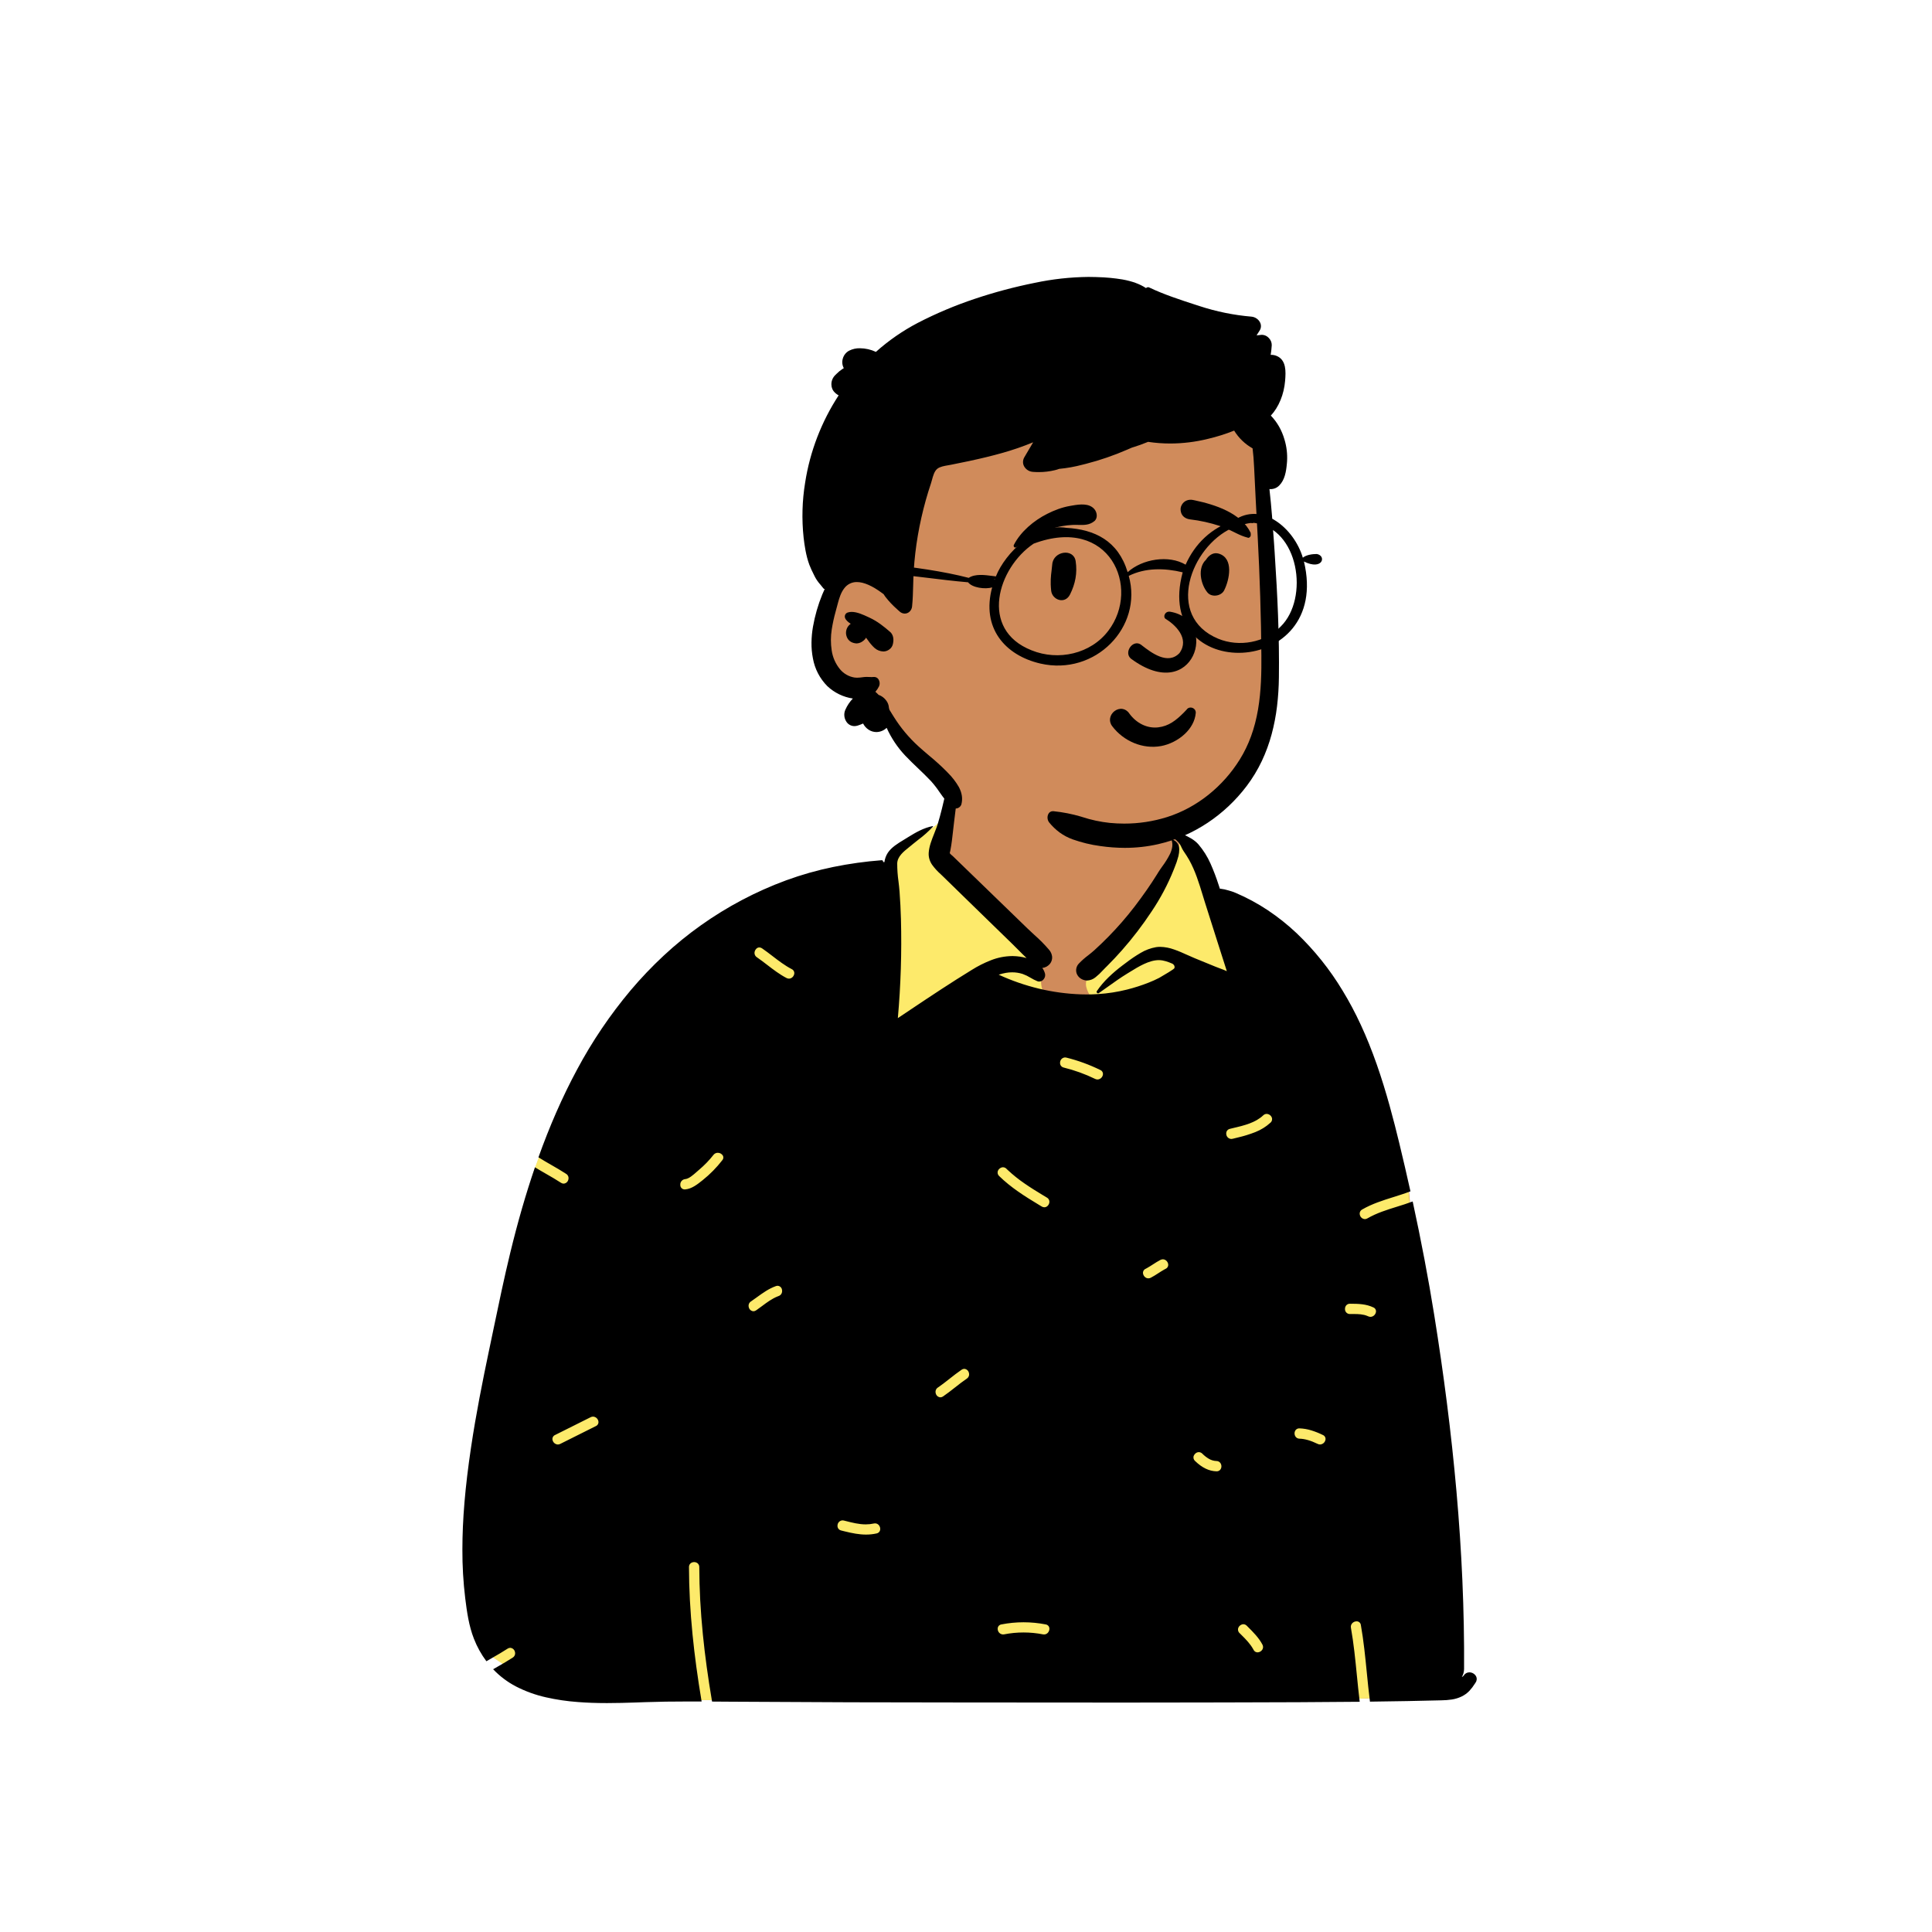
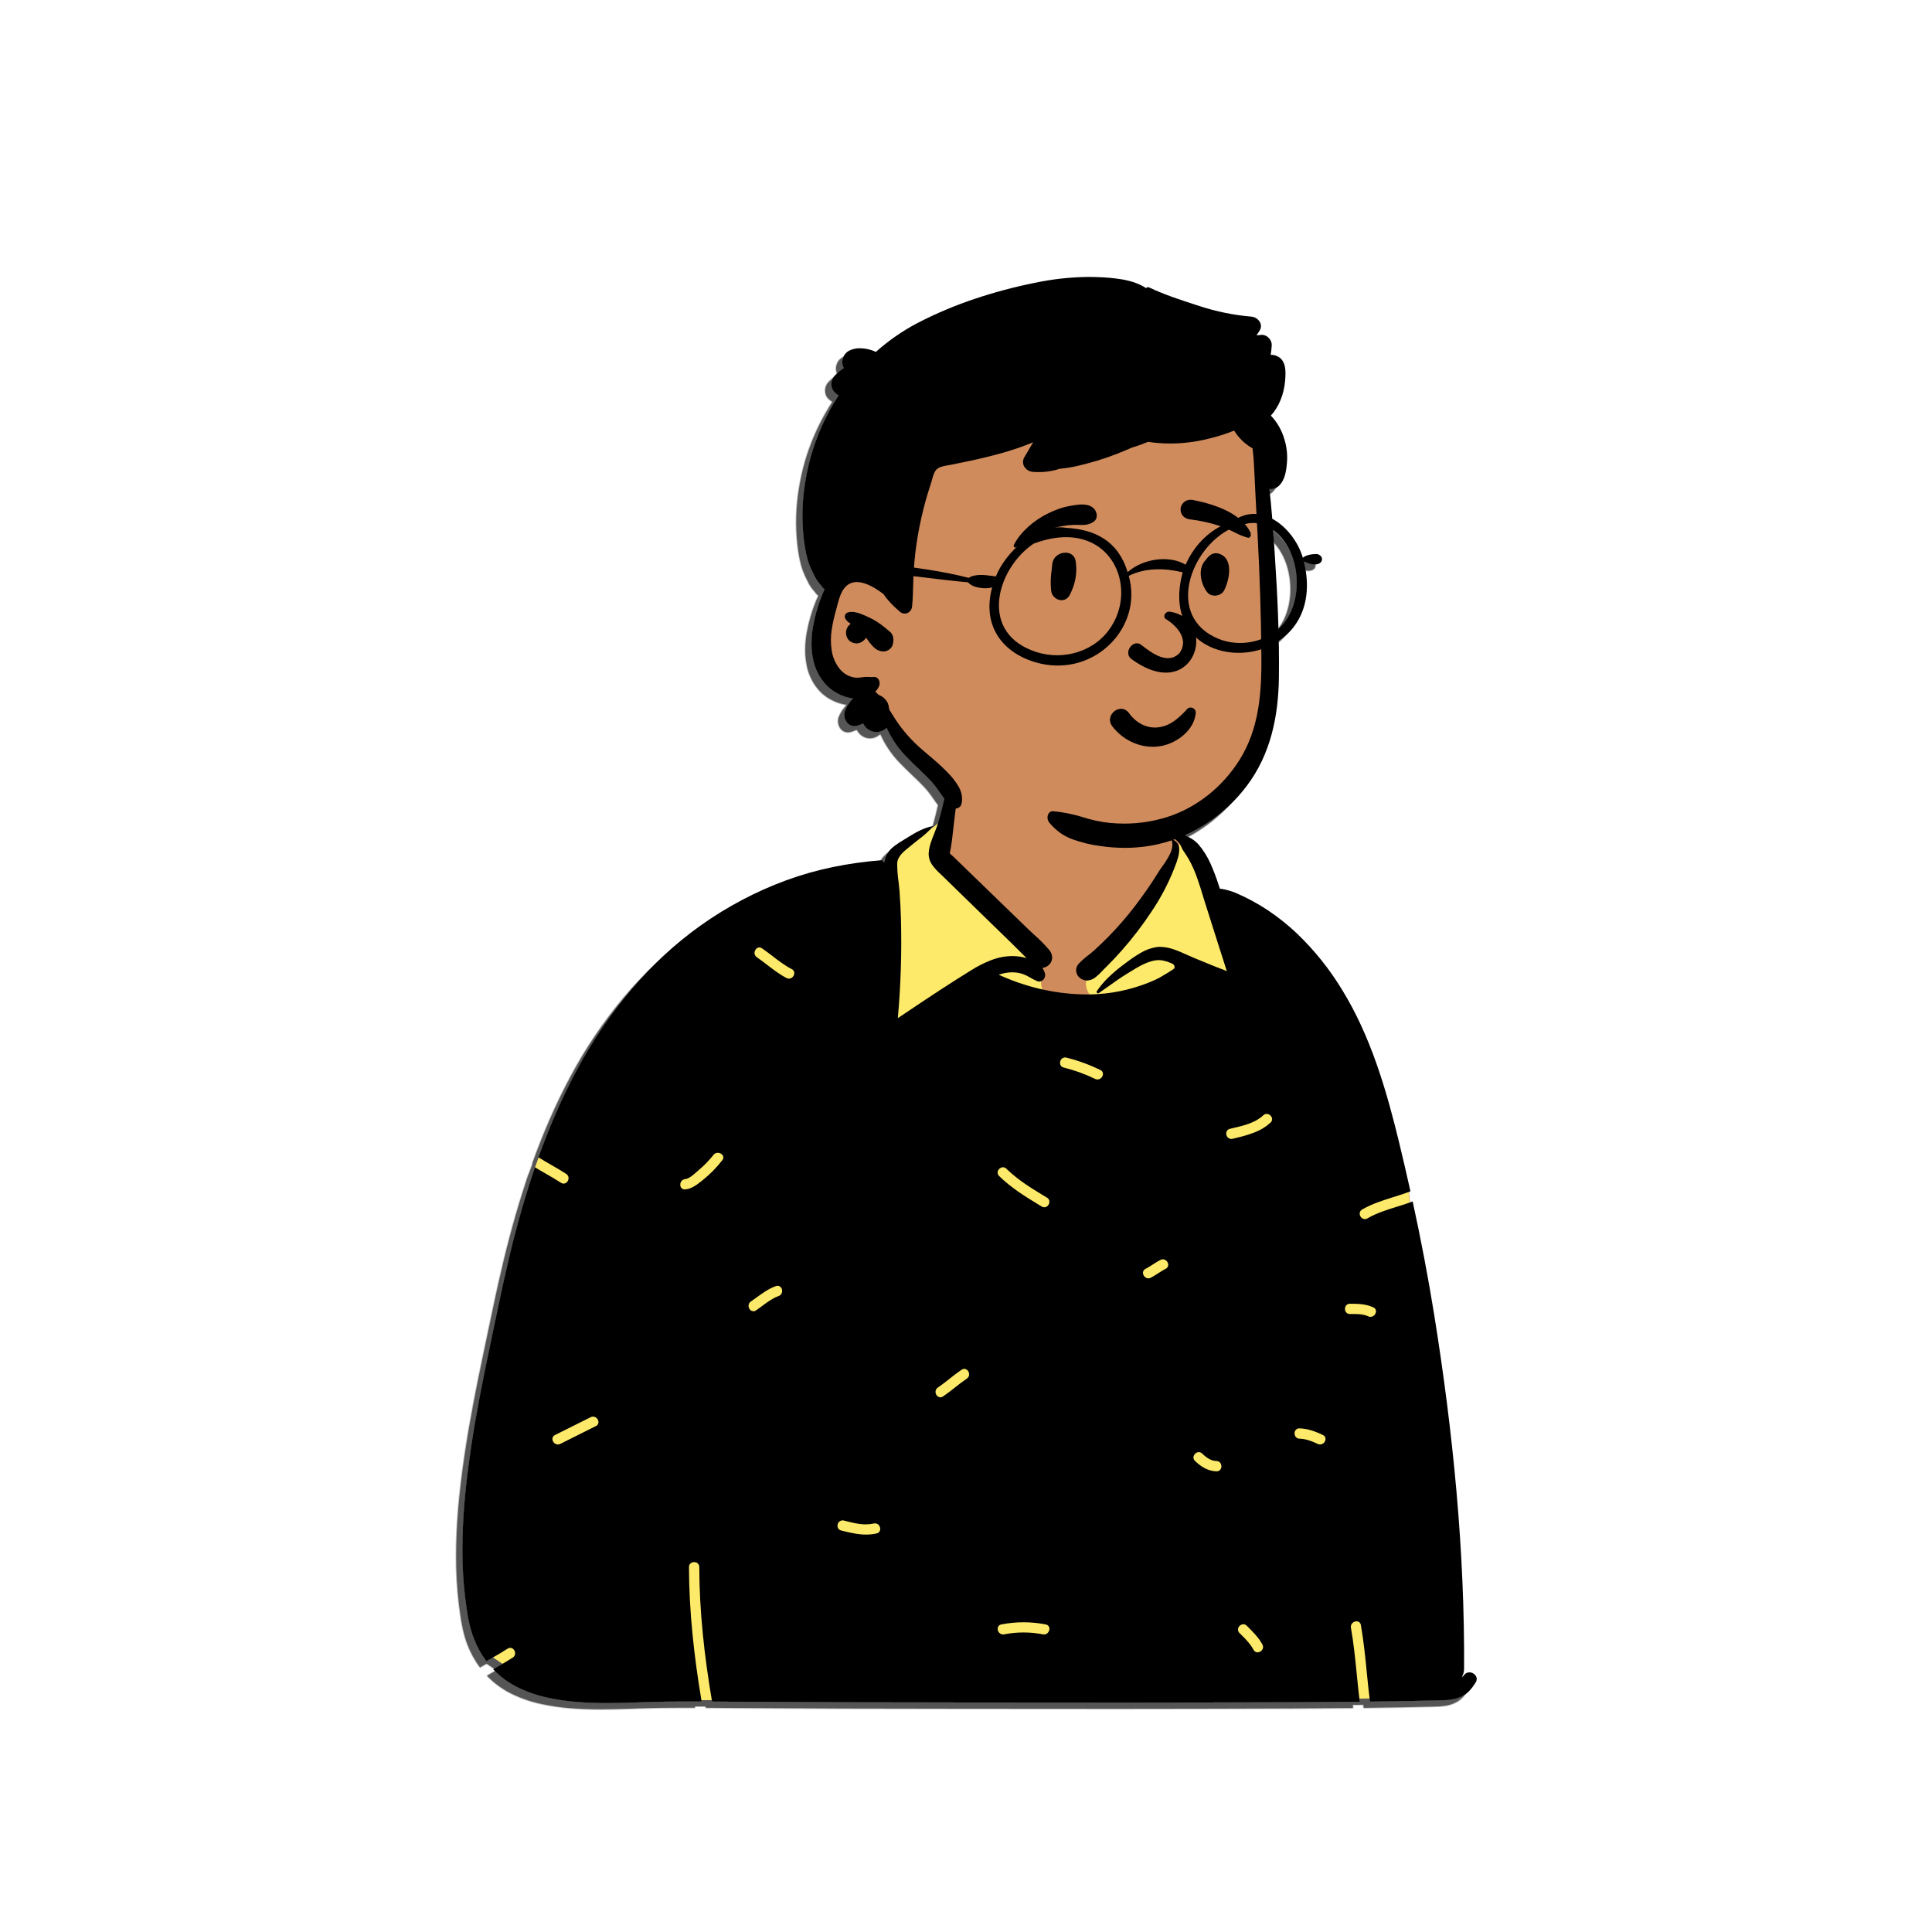
<svg xmlns="http://www.w3.org/2000/svg" viewBox="-350 -150 1500 1500" style="width: 390px; height: 390px; justify-content: center; align-self: center; transform: scale(1, 1);">
-   <g transform="rotate(360 402.7609 579.1545)">
+   <defs>
+     <filter id="shadow2">
+       <feDropShadow dx="5" dy="-5" stdDeviation="0" flood-color="#555" />
+       <feDropShadow dx="-5" dy="-5" stdDeviation="0" flood-color="#555" />
+       <feDropShadow dx="5" dy="5" stdDeviation="0" flood-color="#555" />
+       <feDropShadow dx="-5" dy="5" stdDeviation="0" flood-color="#555" />
+     </filter>
+   </defs>
+   <g transform="rotate(360 402.7609 579.1545)" style="filter:url(#shadow2);">
    <g id="body_Polo_and_Sweater" data-name="body/Polo and Sweater" transform="translate(0 459)">
      <path id="_Skin" data-name="✋ Skin" d="M83.452,762.934c61.232,1.714,119.074,3.6,180.188,0,97.8-6.049,384.795,4.855,447.879,0,4.761-.366,21.133,4.855,21.474,0,2.773-33.807,4.571-375.844-3.668-399.379S680.419,226.887,628.6,174.133c-14.449-14.252-36.437-19.773-48.583-36.242-10.473-17.96-9.659-28.5-20-37.949-4.488-4.1-15.072-5.763-22.937-11.454-7.908-7.859-.421-25.159-3.667-36.1C526.722,25.058,502.075,7.527,475.136,3.4c-37.442-8.959-76.97-.488-94.9,28.922-6.676,10.948-3.123,24.254-11.334,41.8.586,13.257-14.891,16.46-24.142,21.713L326.384,114.4c-56.6,31.846-123.183,49.043-172.776,91.829C111.444,249,69.506,298.435,50.8,356.305c-3.873,15.769-5.137,32.067-6.742,48.18-4.582,47.088-17.341,92.791-28.321,138.658C3.215,600.932-8.456,662.278,8.418,720.614,13.283,732.961,72.377,762.357,83.452,762.934Z" transform="translate(13.323 -54)" fill="#d08b5b" />
      <path id="Path" d="M368.966,0l4.782.512V37.329l62.531,65.048,11.428,13.063q-10.218,36.437,20.579,36.437c30.8,0,6.988-8.949,12.779-21.061l.244-.5q6.3-12.439,43.1-52.764l28.143-47.043v-8.59l.953.39a22.79,22.79,0,0,1,6.508,3.659c10.342,9.449,9.529,19.99,20,37.949,12.146,16.47,34.134,21.991,48.583,36.243,51.819,52.754,92.487,165.888,100.726,189.422s6.441,365.572,3.668,399.379c-.341,4.855-16.714-.366-21.474,0-63.085,4.855-350.083-6.049-447.879,0-61.114,3.6-118.956,1.714-180.188,0-11.075-.577-70.169-29.974-75.034-42.321-16.874-58.336-5.2-119.681,7.317-177.47l1.085-4.511c10.541-43.6,22.395-87.1,27-131.832l.232-2.315c1.6-16.113,2.869-32.411,6.742-48.18,18.708-57.87,60.646-107.308,102.81-150.081C202.7,89.9,268.454,72.619,324.683,41.377l1.7-.951,18.372-18.567.562-.313c9.3-5.072,24.154-8.408,23.58-21.4L368.966,0Z" transform="translate(13 19.992)" fill="#fdea6b" />
      <path id="_Ink" data-name="🖍 Ink" d="M112.257,731.246c-8.37,0-15.8-.268-22.707-.821a166.2,166.2,0,0,1-24.691-3.658,97.6,97.6,0,0,1-23.408-8.5,67.813,67.813,0,0,1-17.586-13.291c1.195-.7,2.414-1.4,3.594-2.073l.065-.037c3.84-2.2,7.81-4.484,11.581-6.951a3.966,3.966,0,0,0,1.658-2.115,4.136,4.136,0,0,0-.007-2.437,3.988,3.988,0,0,0-3.62-3.02,3.76,3.76,0,0,0-2.069.666c-3.756,2.458-7.71,4.728-11.533,6.923-1.609.924-3.271,1.878-4.9,2.834A74.179,74.179,0,0,1,8.92,681.215c-3.852-9.883-5.382-20.512-6.73-31.441A304.558,304.558,0,0,1,0,612.056c0-23.3,2.123-48.431,6.681-79.1,3.912-26.368,9.191-52.588,13.838-74.759l.711-3.381c1-4.766,2.013-9.615,2.99-14.3l.019-.089c4.016-19.272,8.168-39.2,12.891-58.646,5.873-24.183,12.156-45.942,19.208-66.52,2.857,1.766,5.819,3.466,8.684,5.11,3.818,2.19,7.767,4.456,11.516,6.909a3.756,3.756,0,0,0,2.068.666,3.991,3.991,0,0,0,3.623-3.022,4.132,4.132,0,0,0,.007-2.436,3.916,3.916,0,0,0-1.659-2.115c-3.757-2.459-7.712-4.731-11.537-6.929l-.005,0c-3.3-1.9-6.716-3.859-9.988-5.932,4.3-12,8.909-23.656,13.713-34.635,5.084-11.618,10.558-22.89,16.271-33.5a358.411,358.411,0,0,1,41.641-61.574,310.423,310.423,0,0,1,25.6-26.864,283.329,283.329,0,0,1,60.846-43.215,281.051,281.051,0,0,1,34.289-15.278,256.758,256.758,0,0,1,36.538-10.357,303.759,303.759,0,0,1,37.61-5.242c.029,0,.058,0,.086,0a.924.924,0,0,1,.684.292,1.3,1.3,0,0,1,.332.945l-.01.115,1,.161a17.558,17.558,0,0,1,2.579-7.17c2.816-4.334,7.85-7.383,12.291-10.072.789-.478,1.534-.929,2.268-1.387l1.185-.738c5.884-3.647,12.21-7.317,19.146-8.612a.308.308,0,0,1,.052,0,.24.24,0,0,1,.222.135.249.249,0,0,1-.045.269,82.45,82.45,0,0,1-11.4,10.178c-1.436,1.13-2.919,2.3-4.342,3.475l-1.229,1.025c-.525.432-1.062.861-1.631,1.316-4.219,3.37-9,7.19-9.146,12.566a98.751,98.751,0,0,0,1,14.051v.01c.3,2.555.619,5.2.808,7.75.537,7.236.9,14.446,1.089,21.429a668.278,668.278,0,0,1-2.409,76.861l10.039-6.721c15.9-10.645,31.486-21,47.3-30.68a88.4,88.4,0,0,1,15.005-7.562,46.22,46.22,0,0,1,16.389-3.214c.257,0,.514,0,.765.008a41.507,41.507,0,0,1,10.441,1.53c-2.177-2.062-4.329-4.228-6.41-6.323-1.542-1.552-3.137-3.157-4.72-4.7l-.089-.087c-5.963-5.807-12.129-11.811-18.24-17.753l-17.618-17.16L373.33,89.6c-.621-.606-1.265-1.218-1.888-1.809l-.021-.02a45.57,45.57,0,0,1-6.726-7.371,16.171,16.171,0,0,1-2.09-4.334,14.047,14.047,0,0,1-.554-5.1c.352-5.011,2.362-10.041,4.305-14.905.648-1.623,1.317-3.3,1.9-4.925.311-.879.609-1.781.91-2.759,2.306-7.664,4.153-15.591,5.939-23.257,1.854-7.957,3.771-16.186,6.2-24.114A1.307,1.307,0,0,1,382.578,0a1.516,1.516,0,0,1,1.494,1.376,131.186,131.186,0,0,1,.151,22.947c-.547,7.784-1.53,15.455-2.481,22.873-.292,2.3-.548,4.648-.8,6.924-.54,4.958-1.1,10.081-2.055,14.955-.168.709-.34,1.48-.51,2.291a7.549,7.549,0,0,0,1.691,1.7c.3.244.575.474.78.674l2.822,2.745,5.657,5.477c6.018,5.827,12.137,11.755,18.055,17.488l.1.1q7.526,7.291,15.052,14.581l16.249,15.75c1.67,1.618,3.432,3.239,5.137,4.806a115.8,115.8,0,0,1,11.654,11.785,9.821,9.821,0,0,1,2.293,5.3,7.863,7.863,0,0,1-1.653,5.476,8.917,8.917,0,0,1-5.96,3.25,13.768,13.768,0,0,1,2.08,4.342,4.985,4.985,0,0,1-.946,4.3,4.516,4.516,0,0,1-3.548,1.918,3.954,3.954,0,0,1-1.435-.275,38.828,38.828,0,0,1-5.263-2.658,33.14,33.14,0,0,0-6.138-2.962,26.439,26.439,0,0,0-8.193-1.271,28.291,28.291,0,0,0-4.677.391,38.855,38.855,0,0,0-5.749,1.442,169.3,169.3,0,0,0,31.094,10.8,163.9,163.9,0,0,0,32.646,4.46c1.573.053,3.156.08,4.7.08,2.948,0,5.894-.1,8.756-.288a125.743,125.743,0,0,0,22.33-3.47,136.1,136.1,0,0,0,17.022-5.471,86.789,86.789,0,0,0,8.01-3.619l.228-.135c.087-.054.4-.235.868-.508l.034-.02c2.617-1.519,10.579-6.141,10.74-6.927a2.669,2.669,0,0,0-.165-2.055,3.53,3.53,0,0,0-1.334-1.362c-3.277-1.4-6.787-2.77-10.5-2.795h-.1c-7.607,0-15.848,5.088-22.47,9.176-.718.443-1.393.86-2.058,1.265-5.069,3.086-9.948,6.574-14.667,9.948l-.019.014c-2.418,1.729-4.918,3.516-7.415,5.229a.939.939,0,0,1-.54.17,1.225,1.225,0,0,1-1.031-.662,1,1,0,0,1,.031-1.05,69.98,69.98,0,0,1,9.131-10.764,112.629,112.629,0,0,1,10.765-9.169l3.009-2.255a106.861,106.861,0,0,1,11.024-7.442,35.356,35.356,0,0,1,12.132-4.539,21.687,21.687,0,0,1,3.147-.225,33.556,33.556,0,0,1,10.714,2.019c3.546,1.2,7.023,2.771,10.387,4.291l.01,0c1.971.89,3.832,1.732,5.662,2.48l16.1,6.59c1.11.452,2.282.889,3.415,1.31l.005,0c1.813.675,3.689,1.372,5.46,2.188l-6.747-21.109c-3.011-9.432-6.562-20.571-10.062-31.68l-.646-2.07c-.4-1.3-.806-2.627-1.2-3.912l-.013-.042c-2.865-9.4-5.827-19.128-10.674-27.726-1.177-2.1-2.528-4.113-3.834-6.064l-.1-.145-.389-.582a22.624,22.624,0,0,1-1.557-2.866,14.96,14.96,0,0,0-2.523-4.055c-3.266-3.46-8.065-6.1-14.671-8.059a1.026,1.026,0,0,1-.8-1.1,1.236,1.236,0,0,1,1.1-1.108,24.944,24.944,0,0,1,2.6-.136,30.12,30.12,0,0,1,12.879,3.115l2.035.971.545.257c4.492,2.121,8.735,4.125,12.038,7.9a61.446,61.446,0,0,1,9.362,14.906,163.33,163.33,0,0,1,6.289,16.539l1,3a1.449,1.449,0,0,1,.428-.049,34.526,34.526,0,0,1,6.289,1.35,40.007,40.007,0,0,1,5.382,1.829,153.284,153.284,0,0,1,25.216,13.611,170.811,170.811,0,0,1,22.22,17.716,214.848,214.848,0,0,1,35.756,44.684c10.125,16.581,18.785,35.293,26.475,57.2,7.614,21.692,13.295,43.854,17.393,60.737,2.966,12.218,5.918,24.944,8.775,37.825-4.347,1.673-8.862,3.091-13.228,4.462-8.17,2.566-16.614,5.218-24.238,9.632a3.637,3.637,0,0,0-1.794,4.277,4.194,4.194,0,0,0,3.838,3.2,3.958,3.958,0,0,0,1.993-.569c7.187-4.161,15.166-6.643,22.883-9.044,4.052-1.26,8.24-2.563,12.273-4.1,6.6,30.374,12.232,60.059,16.748,88.232,3.725,23.211,7.035,46.177,9.839,68.261,2.957,23.29,5.452,46.388,7.415,68.654,2.057,23.332,3.6,46.509,4.578,68.886,1.022,23.332,1.469,46.532,1.327,68.958a13.164,13.164,0,0,1-1.72,6.25,3.463,3.463,0,0,0,1.451-1.158,5.083,5.083,0,0,1,4.381-2.488,5.989,5.989,0,0,1,5.143,2.975,4.657,4.657,0,0,1-.294,4.913l-.542.843a36.777,36.777,0,0,1-4.347,5.7,20.96,20.96,0,0,1-5.93,4.3,26.6,26.6,0,0,1-7.664,2.358,60.894,60.894,0,0,1-8.046.632c-16.763.442-34.918.779-55.5,1.032-.963-7.51-1.721-15.172-2.454-22.582v-.006c-1.2-12.126-2.441-24.664-4.612-36.879a3.245,3.245,0,0,0-3.346-2.89,4.686,4.686,0,0,0-3.5,1.637,4,4,0,0,0-.865,3.381c2.171,12.217,3.413,24.759,4.615,36.888v.006c.668,6.739,1.358,13.708,2.2,20.542-31.541.339-63.613.412-94.63.483-7.446.017-15.885.036-24.072.059-19.087.056-39.2.082-63.3.082-19.992,0-40.3-.018-59.942-.036h-.152c-12.244-.011-24.9-.023-37.356-.03l-22.964-.007c-62.153,0-124.631-.205-185.7-.61l-14.721-.1c-3.165-18.656-5.5-35.665-7.126-52-1.842-18.445-2.754-35.591-2.79-52.418a3.692,3.692,0,0,0-1.257-2.9,4.217,4.217,0,0,0-2.754-.967,4.16,4.16,0,0,0-2.943,1.148,3.732,3.732,0,0,0-1.046,2.716c.035,16.815.938,33.95,2.761,52.385,1.616,16.351,3.925,33.356,7.057,51.988-3.266-.014-6.281-.022-9.219-.022-13.5,0-24.545.169-34.743.531l-7.459.266C127.745,731.016,119.973,731.246,112.257,731.246Zm494.078-61.224a4.36,4.36,0,0,0-3.871,2.717,3.642,3.642,0,0,0,.88,4.117l1.928,1.92c3.294,3.286,6.434,6.561,8.641,10.495l.327.6a3.455,3.455,0,0,0,3.124,2,4.521,4.521,0,0,0,3.724-2.157,3.82,3.82,0,0,0,.059-3.881c-2.793-5.3-7.143-9.639-11.351-13.839L609,671.2A3.741,3.741,0,0,0,606.335,670.022Zm-170.658-1.513a90.672,90.672,0,0,0-17.192,1.661,3.482,3.482,0,0,0-2.313,1.418,3.583,3.583,0,0,0-.552,2.377,4.28,4.28,0,0,0,4.139,4,4.566,4.566,0,0,0,.854-.083,78.8,78.8,0,0,1,30.128,0,4.559,4.559,0,0,0,.852.083,3.918,3.918,0,0,0,2.894-1.255,4.711,4.711,0,0,0,1.249-2.75,3.576,3.576,0,0,0-.552-2.374,3.487,3.487,0,0,0-2.314-1.417A90.672,90.672,0,0,0,435.677,668.509ZM295.12,589.391a4.023,4.023,0,0,0-3.862,3.7,3.937,3.937,0,0,0,.493,2.522,3.678,3.678,0,0,0,2.321,1.628l2.459.617c6.225,1.538,11.469,2.563,16.831,2.563a37.484,37.484,0,0,0,8.18-.875,3.576,3.576,0,0,0,2.319-1.521,3.783,3.783,0,0,0,.525-2.45,4.64,4.64,0,0,0-1.225-2.657,3.767,3.767,0,0,0-2.779-1.2,4.409,4.409,0,0,0-.77.07l-.2.04a28.729,28.729,0,0,1-6.27.668c-5.289,0-10.334-1.286-15.674-2.648l-1.272-.324a4.392,4.392,0,0,0-1.077-.139Zm276.655-52.973a4.05,4.05,0,0,0-2.358.793,4.546,4.546,0,0,0-1.556,1.951,3.581,3.581,0,0,0,.924,4.061c5.43,5.28,10.877,7.924,16.653,8.084l.137,0a3.555,3.555,0,0,0,2.737-1.146,4.07,4.07,0,0,0,.983-2.573,4.374,4.374,0,0,0-.852-2.814,3.73,3.73,0,0,0-2.779-1.458l-.227-.012a12.5,12.5,0,0,1-6.009-1.8,25.563,25.563,0,0,1-4.986-3.939A3.8,3.8,0,0,0,571.775,536.418ZM101.448,508.832h0a4.159,4.159,0,0,0-1.868.462L71.932,523.118a3.371,3.371,0,0,0-1.924,3.959,4.406,4.406,0,0,0,4.092,3.411,4.159,4.159,0,0,0,1.87-.462L103.617,516.2a3.37,3.37,0,0,0,1.925-3.957,4.407,4.407,0,0,0-4.093-3.412Zm548.364,9.131a3.546,3.546,0,0,0-2.772,1.185,4.1,4.1,0,0,0-.951,2.641,4.329,4.329,0,0,0,.944,2.818,3.787,3.787,0,0,0,2.917,1.357c4.1.114,8.714,1.443,14.108,4.061a4.193,4.193,0,0,0,1.84.442,4.438,4.438,0,0,0,4.146-3.452,3.322,3.322,0,0,0-1.948-3.9,60.4,60.4,0,0,0-8.815-3.536,35.225,35.225,0,0,0-9.331-1.617Zm-260.148-46.23h0a3.69,3.69,0,0,0-2.085.7c-3.185,2.164-6.255,4.581-9.224,6.918-2.47,1.944-5.024,3.955-7.63,5.809l-1.578,1.1a4.019,4.019,0,0,0-1.636,2.167,4.243,4.243,0,0,0,.035,2.472,3.948,3.948,0,0,0,3.554,2.965,3.693,3.693,0,0,0,2.085-.7c3.179-2.16,6.246-4.575,9.212-6.91l.005,0c2.967-2.335,6.034-4.75,9.214-6.91a4.017,4.017,0,0,0,1.636-2.167,4.243,4.243,0,0,0-.035-2.472,3.948,3.948,0,0,0-3.553-2.966Zm302.631-42.551c3.3,0,7.111.121,10.477,1.568l.454.2a4.228,4.228,0,0,0,1.81.421,4.162,4.162,0,0,0,2.729-1.066,4.61,4.61,0,0,0,1.468-2.429,3.27,3.27,0,0,0-1.969-3.833c-5.6-2.635-11.288-2.847-18.147-2.851a3.685,3.685,0,0,0-2.9,1.25,4.206,4.206,0,0,0-.966,2.75,3.776,3.776,0,0,0,3.864,4l.976,0,.607,0h.034C691.245,429.185,691.773,429.182,692.295,429.182ZM244.758,407.26a4.076,4.076,0,0,0-1.376.255c-5.545,1.992-10.054,5.249-14.828,8.7l-.007,0c-1.478,1.068-3.007,2.171-4.551,3.22a4.019,4.019,0,0,0-1.637,2.167,4.242,4.242,0,0,0,.035,2.471,3.949,3.949,0,0,0,3.555,2.966,3.694,3.694,0,0,0,2.085-.7c1.588-1.079,3.172-2.261,4.7-3.405,3.773-2.818,7.675-5.731,12.1-7.461l.672-.252a3.993,3.993,0,0,0,2.286-1.975,4.479,4.479,0,0,0,.374-2.754A3.6,3.6,0,0,0,244.758,407.26ZM543.843,386.7a4.122,4.122,0,0,0-1.9.482c-2,1.027-3.909,2.262-5.759,3.455-1.516.978-3.081,1.988-4.683,2.879l-1.079.578a3.42,3.42,0,0,0-1.9,4.019,4.6,4.6,0,0,0,1.437,2.352,3.926,3.926,0,0,0,2.608,1.019,4.124,4.124,0,0,0,1.9-.482c1.994-1.027,3.9-2.26,5.752-3.453,1.517-.979,3.084-1.991,4.689-2.883l1.079-.577a3.421,3.421,0,0,0,1.9-4.021,4.6,4.6,0,0,0-1.437-2.352A3.925,3.925,0,0,0,543.843,386.7ZM419.711,315.229a4.373,4.373,0,0,0-3.9,2.737,3.6,3.6,0,0,0,.913,4.076c9.2,9,19.946,15.764,31.069,22.465l2,1.2a3.9,3.9,0,0,0,2.016.6,3.613,3.613,0,0,0,2.393-.937,4.59,4.59,0,0,0,1.385-2.212,3.9,3.9,0,0,0-.053-2.358,3.8,3.8,0,0,0-1.7-2l-2.93-1.762c-4.689-2.828-9.679-5.9-14.4-9.176A110.173,110.173,0,0,1,423.2,317.18l-.824-.795A3.783,3.783,0,0,0,419.711,315.229ZM198.289,304h0a4.182,4.182,0,0,0-3.266,1.536l-.111.139a78.975,78.975,0,0,1-11.066,11.451l-.752.645c-.371.316-.809.7-1.232,1.08-2.535,2.253-6.008,5.337-8.84,5.579a4.2,4.2,0,0,0-3.832,4.537,3.382,3.382,0,0,0,3.433,3.48c.13,0,.264-.006.4-.017,5.064-.431,9.434-3.921,13.29-7l.266-.212a90.6,90.6,0,0,0,15.242-15.5,3.133,3.133,0,0,0,.489-3.411,4.545,4.545,0,0,0-4.019-2.3Zm426.153-30.2h0a3.826,3.826,0,0,0-2.533,1l-.132.12c-6.15,5.777-14.6,7.791-22.771,9.738-1.022.243-2.078.495-3.113.751a3.658,3.658,0,0,0-2.32,1.611,3.918,3.918,0,0,0-.5,2.512,4.039,4.039,0,0,0,3.885,3.726,4.426,4.426,0,0,0,1.061-.134l4.074-1.005a97.787,97.787,0,0,0,13.46-4.15,38.187,38.187,0,0,0,11.878-7.393,3.508,3.508,0,0,0,.975-3.993,4.458,4.458,0,0,0-3.965-2.778Zm-156.526-43.83a4.02,4.02,0,0,0-3.859,3.7,3.941,3.941,0,0,0,.492,2.524,3.682,3.682,0,0,0,2.322,1.631,123.523,123.523,0,0,1,24.386,8.814,4.179,4.179,0,0,0,1.852.45,4.426,4.426,0,0,0,4.125-3.434,3.344,3.344,0,0,0-1.938-3.924,133.033,133.033,0,0,0-26.3-9.619,4.4,4.4,0,0,0-1.081-.141ZM230.553,144.562h0a3.343,3.343,0,0,0-2.207.868,4.59,4.59,0,0,0-1.338,2.088,4.255,4.255,0,0,0-.039,2.476,4.031,4.031,0,0,0,1.634,2.176c2.8,1.913,5.521,4.005,8.153,6.028,4.67,3.59,9.5,7.3,14.887,10.1a4.105,4.105,0,0,0,1.9.488,3.907,3.907,0,0,0,2.566-.988,4.613,4.613,0,0,0,1.446-2.295,3.421,3.421,0,0,0-1.717-4.027l-.159-.086c-5.384-2.8-10.214-6.509-14.884-10.1-2.635-2.025-5.357-4.117-8.156-6.029a3.68,3.68,0,0,0-2.087-.7Zm254.512,25.691h0a7.692,7.692,0,0,1-.933-.057,9.265,9.265,0,0,1-4.508-1.791,7.984,7.984,0,0,1-2.669-3.53,7.528,7.528,0,0,1,1.728-7.839,57.174,57.174,0,0,1,7.176-6.342c1.589-1.255,3.23-2.552,4.7-3.889,3.638-3.29,7.322-6.83,10.949-10.52a252.736,252.736,0,0,0,20.431-23.49c6.738-8.835,12.363-16.914,17.2-24.7l1.051-1.709c.863-1.42,1.97-2.986,3.142-4.645a64.389,64.389,0,0,0,6.138-9.912c1.82-3.987,2.228-7.377,1.249-10.363a.488.488,0,0,1,.08-.441.514.514,0,0,1,.408-.224.427.427,0,0,1,.142.025,7.442,7.442,0,0,1,4.437,3.961c.978,2.2,1.026,5.106.145,8.88a66.125,66.125,0,0,1-3.077,9.08l-.089.224-.506,1.286a173.553,173.553,0,0,1-17.139,32.36,272.964,272.964,0,0,1-23.09,30.19c-3.6,4.081-7.4,8.124-11.3,12.017l-1.468,1.453c-.656.645-1.337,1.364-2.059,2.126a46.555,46.555,0,0,1-5.572,5.262A11.012,11.012,0,0,1,485.066,170.253Z" transform="translate(9 -17.978)" />
    </g>
    <g transform="translate(225 0)">
      <g>
        <g>
          <path id="_Skin" data-name="✋ Skin" d="M340.529,155c-2.153-18.915.633-58.451.82-60.853,1.18-15.185-5.935-75.148-19.385-69.623C299.4,6.666,269.351,2.722,241.251.838,182.883-3.076,120.791,5.909,75.72,45.189c-22.289,20.4-43.988,50.068-42.244,80.96C13.226,155.431-15.324,195.6,9.908,229.831c8.577,10.937,22.208,15.01,32.982,23.293,21.672,17.48,35.268,42.566,57.145,59.942,57.96,52.083,156.377,62.963,213.323,3.723,44.035-42.9,36.915-107.09,29.169-161.786C337.321,118.23,344.728,191.9,340.529,155Z" transform="translate(65.001 149)" fill="#d08b5b" />
          <path id="_Ink" data-name="🖍 Ink" d="M250.311,443.271a134.042,134.042,0,0,1-19.031-1.4,105.442,105.442,0,0,1-21.491-5.2,40.754,40.754,0,0,1-10.072-5.32,45.226,45.226,0,0,1-8.2-7.871,6.294,6.294,0,0,1-.675-6.317,3.866,3.866,0,0,1,3.632-2.362,5.178,5.178,0,0,1,.623.039,118.17,118.17,0,0,1,21.024,4.124l1,.317a104.128,104.128,0,0,0,21.541,4.62c3.694.358,7.44.539,11.135.539a110.436,110.436,0,0,0,33.375-5.089,96.9,96.9,0,0,0,16.843-7.179,103.553,103.553,0,0,0,15.255-10.132,108.268,108.268,0,0,0,24.252-27.3c7.019-11.267,11.672-24.011,14.225-38.96,2.453-14.362,2.683-29.15,2.584-41.72-.228-29.893-1.2-61.166-2.89-92.951l-.28-5.159c-.715-13.089-1.64-30.351-2.449-47.81-.269-5.848-.654-10.624-1.211-15.03a39.576,39.576,0,0,1-14.309-13.79,141.029,141.029,0,0,1-20.441,6.43,122.385,122.385,0,0,1-29.191,3.585,115.192,115.192,0,0,1-17.182-1.283c-4.14,1.71-8.423,3.236-12.73,4.536-1.2.53-2.372,1.042-3.5,1.523a212.419,212.419,0,0,1-31.93,10.98l-2.7.673a110.358,110.358,0,0,1-18.2,3.267,26.538,26.538,0,0,1-3.291,1.01,53.5,53.5,0,0,1-12.614,1.5c-1.507,0-3.032-.064-4.535-.189a8.47,8.47,0,0,1-6.809-4.393,6.954,6.954,0,0,1-.8-3.361,7.468,7.468,0,0,1,1.063-3.656c2.223-3.814,4.515-7.7,6.81-11.55a214.565,214.565,0,0,1-24.5,8.419c-7.393,2.082-15.461,4.046-25.391,6.18-2.254.481-4.55.941-6.77,1.387l-.008,0-.008,0c-2.255.453-4.587.921-6.873,1.409-.724.154-1.531.291-2.386.436-3.024.512-6.445,1.092-8.505,2.754-2.272,1.824-3.263,5.465-4.138,8.678-.248.912-.483,1.774-.732,2.532-1.555,4.676-2.889,9.014-4.08,13.26A275.4,275.4,0,0,0,89.65,200.5a259.542,259.542,0,0,0-3.231,27.6c-.243,3.81-.343,7.693-.44,11.448-.138,5.351-.281,10.884-.839,16.292a6.422,6.422,0,0,1-1.929,4.023,5.5,5.5,0,0,1-3.775,1.528,5.9,5.9,0,0,1-3.916-1.571c-.437-.385-.9-.8-1.364-1.213l-.676-.617a68.99,68.99,0,0,1-9.169-9.76c-.47-.646-.931-1.335-1.371-2.05a.328.328,0,0,1-.2-.069l-.734-.553c-7.713-5.742-14.351-8.653-19.73-8.653a11.913,11.913,0,0,0-9.756,4.785c-2.571,3.258-3.86,7.467-4.867,11.156l-1.874,7a121.649,121.649,0,0,0-3.02,13.849,53.032,53.032,0,0,0-.04,16.26,29.684,29.684,0,0,0,6.5,14.7,18.387,18.387,0,0,0,11.279,6.39,14.147,14.147,0,0,0,1.947.126,34.415,34.415,0,0,0,4.475-.394l.027,0q.456-.06.913-.119a15,15,0,0,1,1.871-.106c.661,0,1.33.031,1.976.061h.005c.651.03,1.324.061,1.991.061.562,0,1.064-.022,1.537-.067.153-.015.305-.023.453-.023a3.964,3.964,0,0,1,3.448,1.984,5.721,5.721,0,0,1,.308,5.369,18.167,18.167,0,0,1-2.81,4.15,32.426,32.426,0,0,1,2.471,2.38,12.33,12.33,0,0,1,6.009,4.49,10.188,10.188,0,0,1,2.04,5.56c.127.446.245.923.37,1.5l2.146,3.481c.526.852.988,1.59,1.414,2.258A108.707,108.707,0,0,0,90.14,364.5c2.683,2.443,5.5,4.83,8.219,7.139a183.861,183.861,0,0,1,13.711,12.452l.8.841a52.5,52.5,0,0,1,8.591,11.12c2.445,4.623,3.088,9.006,1.966,13.4a4.689,4.689,0,0,1-4.367,3.27,3.4,3.4,0,0,1-2.043-.66c-4.383-3.253-7.526-7.73-10.565-12.06a76.126,76.126,0,0,0-6.675-8.6c-3.244-3.446-6.722-6.77-10.086-9.984l0,0c-3.272-3.126-6.655-6.359-9.821-9.7A78.044,78.044,0,0,1,65.4,350.085a11.648,11.648,0,0,1-8.016,3.277,10.979,10.979,0,0,1-6.052-1.861,12.382,12.382,0,0,1-4.223-4.766,37.879,37.879,0,0,1-4.271,1.62,8.617,8.617,0,0,1-2.517.393,7.433,7.433,0,0,1-6.3-3.59,9.713,9.713,0,0,1-1.478-4.405,9.444,9.444,0,0,1,.8-4.738,30.273,30.273,0,0,1,5.809-8.68,36.826,36.826,0,0,1-19.821-9.63,40.67,40.67,0,0,1-11.188-21.54,60.016,60.016,0,0,1-1.1-12.283A77.3,77.3,0,0,1,8.19,271.595a121.654,121.654,0,0,1,7.25-25.11c.627-1.532,1.231-2.9,1.849-4.171a1.3,1.3,0,0,1-.99-.48c-.755-1.031-1.576-2.011-2.37-2.958a28.945,28.945,0,0,1-4.17-5.911c-.332-.682-.678-1.378-1.013-2.051a76.048,76.048,0,0,1-3.366-7.419c-2.615-7.059-3.752-14.963-4.45-21.06a158.58,158.58,0,0,1,1.18-42.75,170.791,170.791,0,0,1,9.426-35.324A173.628,173.628,0,0,1,28.118,91.949a11.606,11.606,0,0,1-2.06-1.38l-.319-.278-.518-.468a8.553,8.553,0,0,1-2.716-6.22,9.838,9.838,0,0,1,2.716-7.1l1.093-1.1a28.988,28.988,0,0,1,4.812-3.961c.323-.217.662-.426,1.008-.623a9.567,9.567,0,0,1-.76-7.479,9.927,9.927,0,0,1,5-6.127,17.589,17.589,0,0,1,8.3-1.832,29.707,29.707,0,0,1,12.379,2.823A160.043,160.043,0,0,1,89.509,35.715,310.548,310.548,0,0,1,133.8,17.02a382.367,382.367,0,0,1,46.481-12.4A211.134,211.134,0,0,1,222.145,0c1.919,0,3.842.035,5.715.1l1.229.048a140.719,140.719,0,0,1,19.4,1.822c7.586,1.375,13.556,3.564,18.249,6.693a2.286,2.286,0,0,1,1.6-.688,1.954,1.954,0,0,1,.849.193c11.52,5.5,24.119,9.59,36.3,13.548l2.9.942A177.356,177.356,0,0,0,348.6,30.835a8.341,8.341,0,0,1,3.992,1.438,8.081,8.081,0,0,1,2.732,3.1,6.289,6.289,0,0,1-.441,6.414c-.8,1.227-1.569,2.449-2.279,3.586l1.134-.119h.006c.861-.091,1.752-.185,2.627-.273.18-.018.364-.027.547-.027a7.369,7.369,0,0,1,5.222,2.5A7.73,7.73,0,0,1,364.386,53a74.571,74.571,0,0,1-.83,7.5h.03l.258,0a11.147,11.147,0,0,1,4.363.845c3.408,1.44,5.489,4.14,6.361,8.256.731,3.449.494,7.342.19,11.035-.869,10.526-4.908,20.378-11.082,27.031a42.951,42.951,0,0,1,6.4,8.552,46.562,46.562,0,0,1,4.236,10.179,48.059,48.059,0,0,1,1.96,16.681l-.134,1.673c-.546,6.379-1.641,12.871-5.917,17.147a9.3,9.3,0,0,1-6.693,2.856c-.31,0-.626-.016-.937-.046,1.6,14.077,2.642,28.492,3.57,42.05l.451,6.7c1.244,18.817,2.078,34.286,2.625,48.682.67,17.642.9,33.579.7,48.722a208.31,208.31,0,0,1-1.452,22.5,155.263,155.263,0,0,1-4.208,21.8,124.627,124.627,0,0,1-7.62,20.734,111.491,111.491,0,0,1-11.689,19.3,125.614,125.614,0,0,1-14.016,15.635,123.478,123.478,0,0,1-16.39,13.019,119.108,119.108,0,0,1-18.372,9.994A114.071,114.071,0,0,1,276.23,440.4,116.407,116.407,0,0,1,250.311,443.271ZM63,290.8l-.165,0a10.766,10.766,0,0,1-6.9-2.776,34.718,34.718,0,0,1-5-5.842c-.505-.685-1.027-1.392-1.553-2.072a6.867,6.867,0,0,1-1.67,2.04l-.46.36a8.407,8.407,0,0,1-5.027,2.036c-.092,0-.184,0-.273-.006a9.849,9.849,0,0,1-4.12-1.111,7.465,7.465,0,0,1-3.4-3.97,8.549,8.549,0,0,1,3.056-10.16l-.6-.413a12.088,12.088,0,0,1-3.389-3.245l-.207-.331h.08a3.241,3.241,0,0,1,1.861-4.78,9.719,9.719,0,0,1,3.016-.448c4.238,0,8.953,2.193,12.743,3.954.38.177.772.359,1.152.533,6.036,2.77,11.242,6.957,15.97,11.07,2.147,1.874,3,5.1,2.28,8.63l-.036.178c-.048.242-.1.491-.155.742a6.838,6.838,0,0,1-2.672,3.981A7.7,7.7,0,0,1,63,290.8Z" transform="translate(48 65.001)" />
        </g>
      </g>
      <g transform="translate(159 186)">
        <g>
          <path d="M140.63 0.473L139.193 0.179C137.503 -0.159 135.804 -0.016 134.311 0.591C132.847 1.187 131.572 2.224 130.68 3.721C129.495 5.714 129.337 7.386 129.887 9.595C130.311 11.302 131.242 12.586 132.46 13.514C133.744 14.491 135.37 15.061 137.06 15.259C144.854 16.175 152.53 17.89 159.992 20.323C163.488 21.464 166.788 23.01 170.058 24.613L172.877 26.002C175.477 27.273 178.163 28.499 181.557 29.389C181.824 29.458 182.087 29.524 182.349 29.587C183.29 29.291 183.45 28.933 183.649 28.673L183.73 28.572C183.972 28.268 184.271 27.802 183.988 25.631C176.583 10.271 156.267 3.742 140.63 0.473ZM43.588 4.83L45.465 4.502C51.273 3.497 58.494 2.532 62.603 7.201C64.782 9.677 65.532 14.279 62.603 16.649C58.767 19.754 54.63 19.651 50.218 19.542C48.704 19.504 47.158 19.466 45.581 19.556C40.493 19.848 35.603 20.69 30.702 22.091C19.95 25.164 11.189 30.774 2.006 36.934C0.801 37.742 -0.429 36.201 0.146 35.074C5.447 24.691 15.72 16.162 26.01 10.963C31.502 8.188 37.512 5.886 43.588 4.83ZM29.963 50.146C30.798 39.79 46.57 37.438 48.139 47.686C49.544 56.866 47.89 65.299 43.755 73.564C39.804 81.46 29.874 77.776 29.123 70.586C28.381 63.484 28.907 59.248 29.443 54.933C29.634 53.392 29.827 51.841 29.963 50.146ZM159.205 41.826C155.401 40.715 152.226 42.681 150.027 45.561C149.773 45.893 149.566 46.222 149.38 46.548C142.515 52.856 145.101 65.645 150.501 72.049C153.814 75.976 161.145 74.845 163.413 70.385C167.587 62.172 171.09 45.299 159.205 41.826ZM128.748 119.039C136.872 107.66 125.366 96.957 117.814 92.367C115.836 90.947 117.406 86.243 121.634 86.97C160.031 93.567 140.136 159.708 91.112 123.413C85.275 118.704 92.343 108.334 98.634 112.366C98.953 112.611 99.288 112.869 99.636 113.139C106.704 118.603 119.636 128.601 128.748 119.039ZM93.587 188.926C86.864 186.184 80.866 181.61 76.481 175.766C74.957 173.735 74.561 171.589 74.881 169.627C75.241 167.421 76.546 165.422 78.326 164.08C80.112 162.735 82.345 162.072 84.504 162.41C86.381 162.704 88.248 163.731 89.727 165.862L90.035 166.288C92.642 169.815 96.04 172.708 99.91 174.574C103.641 176.372 107.814 177.211 112.132 176.723C120.356 175.794 126.024 171.346 132.049 165.306C132.796 164.544 133.543 163.757 134.294 162.958C134.768 162.234 135.426 161.768 136.157 161.524C136.968 161.253 137.886 161.268 138.726 161.562C139.537 161.845 140.262 162.381 140.747 163.094C141.209 163.772 141.471 164.61 141.386 165.574C140.835 171.833 137.562 177.419 132.914 181.805C127.752 186.677 120.909 190.047 114.466 191.229C107.368 192.531 100.136 191.598 93.587 188.926Z" transform="translate(53.00005 52.00027)" fill-rule="evenodd" stroke="none" />
        </g>
      </g>
      <g transform="translate(123 338)" />
      <g transform="translate(47 241)">
        <g>
          <path d="M375.513 33.996C378.273 31.683 383.089 31.135 386.423 31.128C394.028 32.583 390.88 44.173 376.385 36.963C398.166 128.052 258.709 131.937 282.237 45.347C268.157 41.96 253.29 41.684 240.365 48.114C251.522 87.814 214.401 125.982 171.734 116.181C144.179 109.783 125.789 88.423 134.308 57.027C128.899 58.723 118.76 57.311 115.622 53.09C104.775 52.163 93.991 50.842 83.22 49.521C59.091 46.563 35.027 43.614 10.467 45.136C7.127 45.598 7.314 47.952 7.501 50.304C7.687 52.647 7.873 54.988 4.572 55.457C-3.018 54.765 -0.036 41.939 5.398 39.854C13.023 34.389 78.598 39.812 116.105 49.648C121.083 46.383 128.583 47.38 134.493 48.166C135.445 48.293 136.355 48.414 137.206 48.511C144.594 30.003 168.272 6.932 192.028 10.823C213.793 12.092 232.079 20.689 239.509 45.24C250.854 34.949 271.426 31.626 284.509 39.408C291.765 23.094 304.532 10.823 321.737 5.29C343.585 -10.2 368.707 11.043 375.513 33.996ZM358.311 87.458C346.17 100.003 325.902 103.603 309.749 96.875C268.273 79.546 288.574 25.496 320.561 10.981C324.557 9.985 329.894 7.622 334.761 7.086C334.928 7.004 335.168 7.043 335.465 7.09C335.954 7.169 336.598 7.272 337.32 6.904C372.591 10.842 380.623 65.594 358.311 87.458ZM164.916 105.906C185.6 114.302 210.916 108.73 224.533 90.669C249.948 57.368 225.561 0.904 166.504 23.095C138.547 41.885 124.054 89.814 164.916 105.906ZM135.953 50.651C135.915 50.633 135.877 50.624 135.838 50.606C136.054 50.511 136.27 50.416 136.485 50.319C136.415 50.502 136.339 50.683 136.271 50.866C136.165 50.793 136.072 50.708 135.953 50.651Z" transform="translate(13.99969 7.999794)" fill-rule="evenodd" stroke="none" />
        </g>
      </g>
    </g>
  </g>
</svg>
